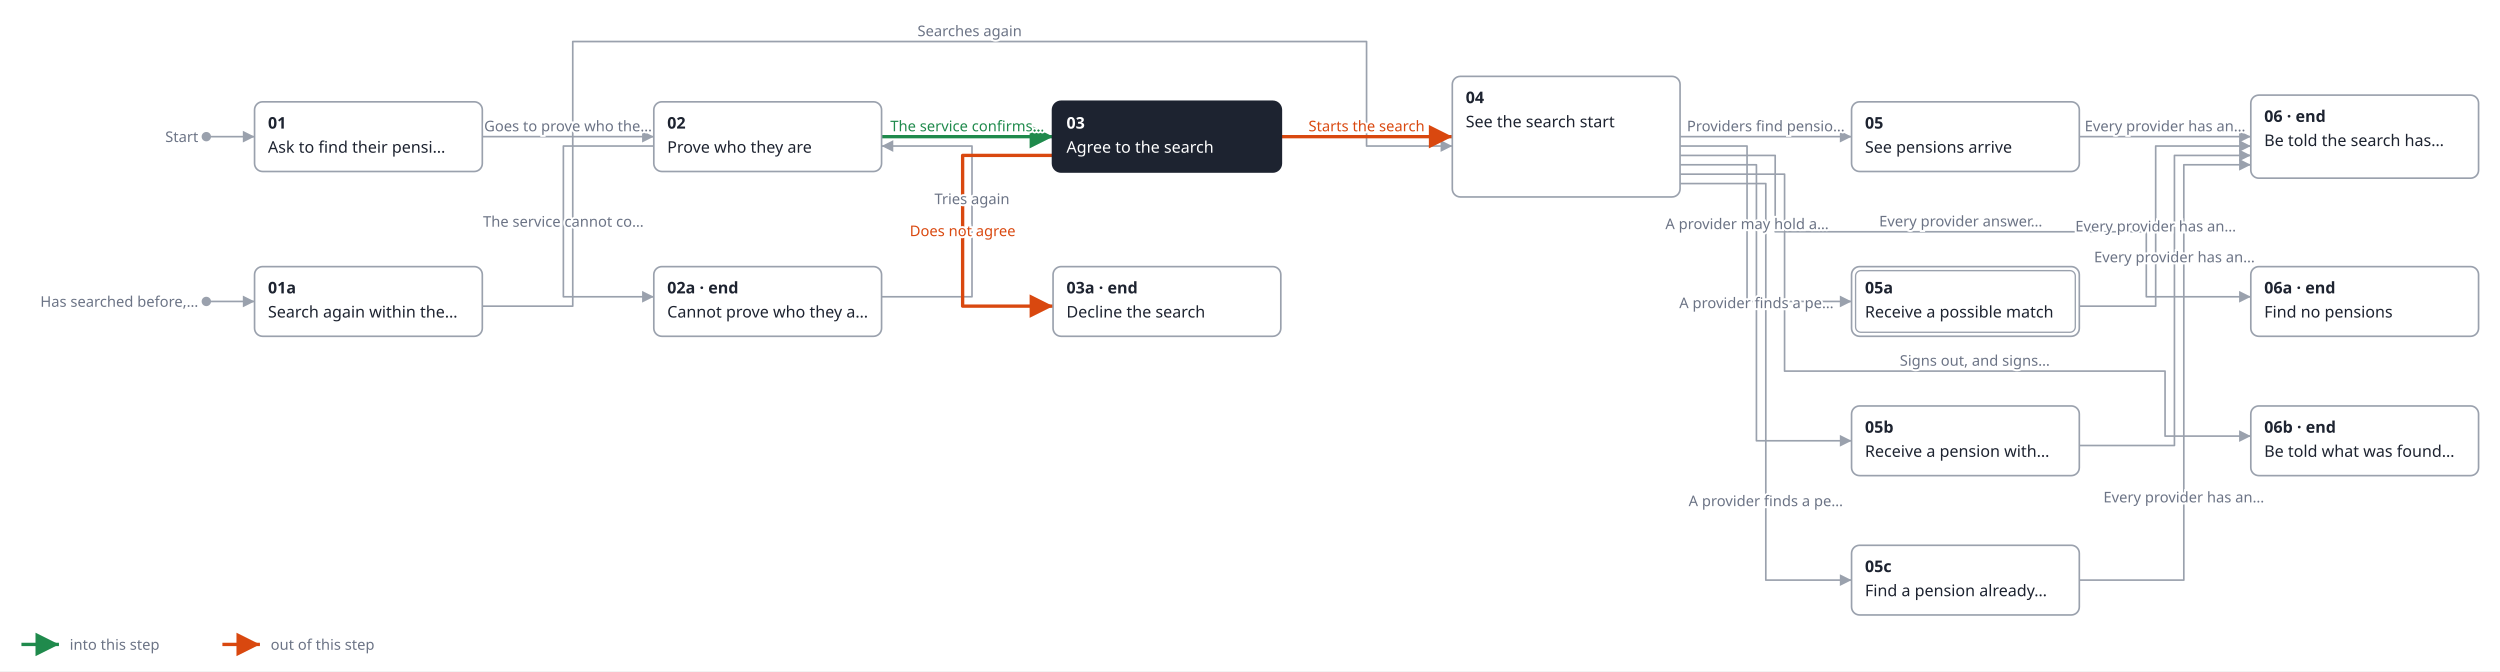
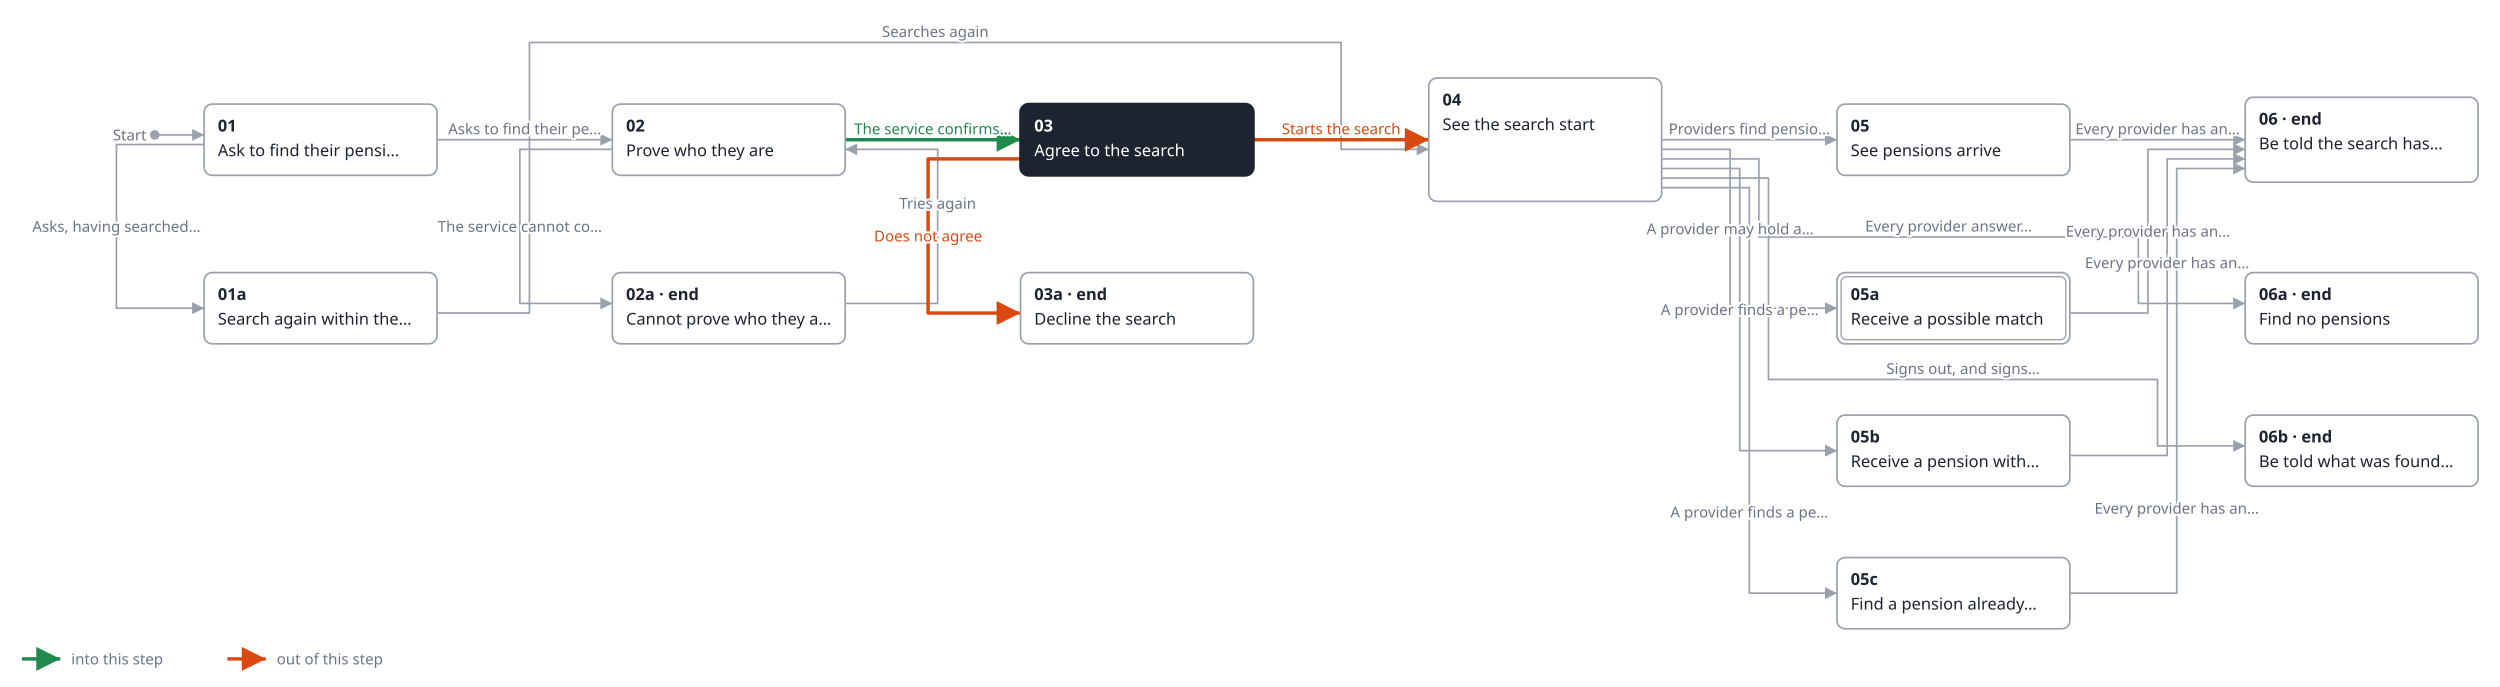
- <svg xmlns="http://www.w3.org/2000/svg" width="1866" height="501" viewBox="0 0 1866 501" font-family="sans-serif">
+ <svg xmlns="http://www.w3.org/2000/svg" width="1825" height="501" viewBox="0 0 1825 501" font-family="sans-serif">
  <defs>
    <marker id="arrow-in" viewBox="0 0 10 10" refX="10" refY="5" markerWidth="7" markerHeight="7" orient="auto-start-reverse">
      <path d="M0,0 L10,5 L0,10 z" fill="#1f8a4c" />
    </marker>
    <marker id="arrow-out" viewBox="0 0 10 10" refX="10" refY="5" markerWidth="7" markerHeight="7" orient="auto-start-reverse">
      <path d="M0,0 L10,5 L0,10 z" fill="#d9480f" />
    </marker>
    <marker id="arrow-line" viewBox="0 0 10 10" refX="10" refY="5" markerWidth="7" markerHeight="7" orient="auto-start-reverse">
      <path d="M0,0 L10,5 L0,10 z" fill="#9aa1ad" />
    </marker>
  </defs>
-   <rect width="1866" height="501" fill="#ffffff" />
-   <g transform="translate(62,5)">
+   <rect width="1825" height="501" fill="#ffffff" />
+   <g transform="translate(21,5)">
    <path d="M298,97 L426,97" fill="none" stroke="#9aa1ad" stroke-width="1.25" stroke-linejoin="round" marker-end="url(#arrow-line)" />
+     <path d="M128,100.5 L64,100.5 L64,220 L128,220" fill="none" stroke="#9aa1ad" stroke-width="1.25" stroke-linejoin="round" marker-end="url(#arrow-line)" />
    <path d="M298,223.5 L365.5,223.5 L365.5,26 L958,26 L958,104 L1022,104" fill="none" stroke="#9aa1ad" stroke-width="1.25" stroke-linejoin="round" marker-end="url(#arrow-line)" />
    <path d="M426,104 L358.5,104 L358.5,216.5 L426,216.5" fill="none" stroke="#9aa1ad" stroke-width="1.25" stroke-linejoin="round" marker-end="url(#arrow-line)" />
    <path d="M596,216.5 L663.5,216.5 L663.5,104 L596,104" fill="none" stroke="#9aa1ad" stroke-width="1.25" stroke-linejoin="round" marker-end="url(#arrow-line)" />
    <path d="M1192,97 L1320,97" fill="none" stroke="#9aa1ad" stroke-width="1.25" stroke-linejoin="round" marker-end="url(#arrow-line)" />
    <path d="M1192,104 L1242,104 L1242,220 L1320,220" fill="none" stroke="#9aa1ad" stroke-width="1.25" stroke-linejoin="round" marker-end="url(#arrow-line)" />
    <path d="M1192,118 L1249,118 L1249,324 L1320,324" fill="none" stroke="#9aa1ad" stroke-width="1.25" stroke-linejoin="round" marker-end="url(#arrow-line)" />
    <path d="M1192,132 L1256,132 L1256,428 L1320,428" fill="none" stroke="#9aa1ad" stroke-width="1.25" stroke-linejoin="round" marker-end="url(#arrow-line)" />
    <path d="M1192,111 L1263,111 L1263,168 L1540,168 L1540,216.5 L1618,216.5" fill="none" stroke="#9aa1ad" stroke-width="1.25" stroke-linejoin="round" marker-end="url(#arrow-line)" />
    <path d="M1192,125 L1270,125 L1270,272 L1554,272 L1554,320.5 L1618,320.5" fill="none" stroke="#9aa1ad" stroke-width="1.25" stroke-linejoin="round" marker-end="url(#arrow-line)" />
    <path d="M1490,97 L1618,97" fill="none" stroke="#9aa1ad" stroke-width="1.25" stroke-linejoin="round" marker-end="url(#arrow-line)" />
    <path d="M1490,223.5 L1547,223.5 L1547,104 L1618,104" fill="none" stroke="#9aa1ad" stroke-width="1.25" stroke-linejoin="round" marker-end="url(#arrow-line)" />
    <path d="M1490,327.5 L1561,327.5 L1561,111 L1618,111" fill="none" stroke="#9aa1ad" stroke-width="1.25" stroke-linejoin="round" marker-end="url(#arrow-line)" />
    <path d="M1490,428 L1568,428 L1568,118 L1618,118" fill="none" stroke="#9aa1ad" stroke-width="1.25" stroke-linejoin="round" marker-end="url(#arrow-line)" />
    <path d="M596,97 L724,97" fill="none" stroke="#1f8a4c" stroke-width="2.5" stroke-linejoin="round" marker-end="url(#arrow-in)" />
    <path d="M894,97 L1022,97" fill="none" stroke="#d9480f" stroke-width="2.5" stroke-linejoin="round" marker-end="url(#arrow-out)" />
    <path d="M724,111 L656.5,111 L656.5,223.5 L724,223.5" fill="none" stroke="#d9480f" stroke-width="2.5" stroke-linejoin="round" marker-end="url(#arrow-out)" />
-     <circle cx="92" cy="97" r="3.5" fill="#9aa1ad" />
-     <path d="M92,97 L128,97" fill="none" stroke="#9aa1ad" stroke-width="1.25" marker-end="url(#arrow-line)" />
-     <circle cx="92" cy="220" r="3.5" fill="#9aa1ad" />
-     <path d="M92,220 L128,220" fill="none" stroke="#9aa1ad" stroke-width="1.25" marker-end="url(#arrow-line)" />
+     <circle cx="92" cy="93.5" r="3.5" fill="#9aa1ad" />
+     <path d="M92,93.5 L128,93.5" fill="none" stroke="#9aa1ad" stroke-width="1.25" marker-end="url(#arrow-line)" />
    <rect x="128" y="71" width="170" height="52" rx="6" fill="#ffffff" stroke="#9aa1ad" stroke-width="1.25" />
    <text x="138" y="91" font-size="12" font-weight="bold" fill="#1d2330">01</text>
    <text x="138" y="109" font-size="12" fill="#1d2330">Ask to find their pensi…</text>
    <rect x="128" y="194" width="170" height="52" rx="6" fill="#ffffff" stroke="#9aa1ad" stroke-width="1.25" />
    <text x="138" y="214" font-size="12" font-weight="bold" fill="#1d2330">01a</text>
    <text x="138" y="232" font-size="12" fill="#1d2330">Search again within the…</text>
    <rect x="426" y="71" width="170" height="52" rx="6" fill="#ffffff" stroke="#9aa1ad" stroke-width="1.25" />
    <text x="436" y="91" font-size="12" font-weight="bold" fill="#1d2330">02</text>
    <text x="436" y="109" font-size="12" fill="#1d2330">Prove who they are</text>
    <rect x="426" y="194" width="170" height="52" rx="6" fill="#ffffff" stroke="#9aa1ad" stroke-width="1.25" />
    <text x="436" y="214" font-size="12" font-weight="bold" fill="#1d2330">02a · end</text>
    <text x="436" y="232" font-size="12" fill="#1d2330">Cannot prove who they a…</text>
    <rect x="724" y="71" width="170" height="52" rx="6" fill="#1d2330" stroke="#1d2330" stroke-width="2" />
    <text x="734" y="91" font-size="12" font-weight="bold" fill="#ffffff">03</text>
    <text x="734" y="109" font-size="12" fill="#ffffff">Agree to the search</text>
    <rect x="724" y="194" width="170" height="52" rx="6" fill="#ffffff" stroke="#9aa1ad" stroke-width="1.25" />
    <text x="734" y="214" font-size="12" font-weight="bold" fill="#1d2330">03a · end</text>
    <text x="734" y="232" font-size="12" fill="#1d2330">Decline the search</text>
    <rect x="1022" y="52" width="170" height="90" rx="6" fill="#ffffff" stroke="#9aa1ad" stroke-width="1.25" />
    <text x="1032" y="72" font-size="12" font-weight="bold" fill="#1d2330">04</text>
    <text x="1032" y="90" font-size="12" fill="#1d2330">See the search start</text>
    <rect x="1320" y="71" width="170" height="52" rx="6" fill="#ffffff" stroke="#9aa1ad" stroke-width="1.25" />
    <text x="1330" y="91" font-size="12" font-weight="bold" fill="#1d2330">05</text>
    <text x="1330" y="109" font-size="12" fill="#1d2330">See pensions arrive</text>
    <rect x="1320" y="194" width="170" height="52" rx="6" fill="#ffffff" stroke="#9aa1ad" stroke-width="1.25" />
    <rect x="1323" y="197" width="164" height="46" rx="4" fill="none" stroke="#9aa1ad" stroke-width="1" />
    <text x="1330" y="214" font-size="12" font-weight="bold" fill="#1d2330">05a</text>
    <text x="1330" y="232" font-size="12" fill="#1d2330">Receive a possible match</text>
    <rect x="1320" y="298" width="170" height="52" rx="6" fill="#ffffff" stroke="#9aa1ad" stroke-width="1.25" />
    <text x="1330" y="318" font-size="12" font-weight="bold" fill="#1d2330">05b</text>
    <text x="1330" y="336" font-size="12" fill="#1d2330">Receive a pension with…</text>
    <rect x="1320" y="402" width="170" height="52" rx="6" fill="#ffffff" stroke="#9aa1ad" stroke-width="1.25" />
    <text x="1330" y="422" font-size="12" font-weight="bold" fill="#1d2330">05c</text>
    <text x="1330" y="440" font-size="12" fill="#1d2330">Find a pension already…</text>
    <rect x="1618" y="66" width="170" height="62" rx="6" fill="#ffffff" stroke="#9aa1ad" stroke-width="1.25" />
    <text x="1628" y="86" font-size="12" font-weight="bold" fill="#1d2330">06 · end</text>
    <text x="1628" y="104" font-size="12" fill="#1d2330">Be told the search has…</text>
    <rect x="1618" y="194" width="170" height="52" rx="6" fill="#ffffff" stroke="#9aa1ad" stroke-width="1.25" />
    <text x="1628" y="214" font-size="12" font-weight="bold" fill="#1d2330">06a · end</text>
    <text x="1628" y="232" font-size="12" fill="#1d2330">Find no pensions</text>
    <rect x="1618" y="298" width="170" height="52" rx="6" fill="#ffffff" stroke="#9aa1ad" stroke-width="1.25" />
    <text x="1628" y="318" font-size="12" font-weight="bold" fill="#1d2330">06b · end</text>
    <text x="1628" y="336" font-size="12" fill="#1d2330">Be told what was found…</text>
-     <text x="362" y="93" font-size="11" text-anchor="middle" fill="#6b7385" stroke="#ffffff" stroke-width="3" paint-order="stroke">Goes to prove who the…</text>
+     <text x="362" y="93" font-size="11" text-anchor="middle" fill="#6b7385" stroke="#ffffff" stroke-width="3" paint-order="stroke">Asks to find their pe…</text>
+     <text x="64" y="164.25" font-size="11" text-anchor="middle" fill="#6b7385" stroke="#ffffff" stroke-width="3" paint-order="stroke">Asks, having searched…</text>
    <text x="661.75" y="22" font-size="11" text-anchor="middle" fill="#6b7385" stroke="#ffffff" stroke-width="3" paint-order="stroke">Searches again</text>
    <text x="358.5" y="164.25" font-size="11" text-anchor="middle" fill="#6b7385" stroke="#ffffff" stroke-width="3" paint-order="stroke">The service cannot co…</text>
    <text x="663.5" y="147.375" font-size="11" text-anchor="middle" fill="#6b7385" stroke="#ffffff" stroke-width="3" paint-order="stroke">Tries again</text>
    <text x="1256" y="93" font-size="11" text-anchor="middle" fill="#6b7385" stroke="#ffffff" stroke-width="3" paint-order="stroke">Providers find pensio…</text>
    <text x="1242" y="166" font-size="11" text-anchor="middle" fill="#6b7385" stroke="#ffffff" stroke-width="3" paint-order="stroke">A provider may hold a…</text>
    <text x="1249" y="225" font-size="11" text-anchor="middle" fill="#6b7385" stroke="#ffffff" stroke-width="3" paint-order="stroke">A provider finds a pe…</text>
    <text x="1256" y="372.8" font-size="11" text-anchor="middle" fill="#6b7385" stroke="#ffffff" stroke-width="3" paint-order="stroke">A provider finds a pe…</text>
    <text x="1401.5" y="164" font-size="11" text-anchor="middle" fill="#6b7385" stroke="#ffffff" stroke-width="3" paint-order="stroke">Every provider answer…</text>
    <text x="1412" y="268" font-size="11" text-anchor="middle" fill="#6b7385" stroke="#ffffff" stroke-width="3" paint-order="stroke">Signs out, and signs…</text>
    <text x="1554" y="93" font-size="11" text-anchor="middle" fill="#6b7385" stroke="#ffffff" stroke-width="3" paint-order="stroke">Every provider has an…</text>
    <text x="1547" y="167.75" font-size="11" text-anchor="middle" fill="#6b7385" stroke="#ffffff" stroke-width="3" paint-order="stroke">Every provider has an…</text>
    <text x="1561" y="190.775" font-size="11" text-anchor="middle" fill="#6b7385" stroke="#ffffff" stroke-width="3" paint-order="stroke">Every provider has an…</text>
    <text x="1568" y="370" font-size="11" text-anchor="middle" fill="#6b7385" stroke="#ffffff" stroke-width="3" paint-order="stroke">Every provider has an…</text>
    <text x="660" y="93" font-size="11" text-anchor="middle" fill="#1f8a4c" stroke="#ffffff" stroke-width="3" paint-order="stroke">The service confirms…</text>
    <text x="958" y="93" font-size="11" text-anchor="middle" fill="#d9480f" stroke="#ffffff" stroke-width="3" paint-order="stroke">Starts the search</text>
    <text x="656.5" y="171.25" font-size="11" text-anchor="middle" fill="#d9480f" stroke="#ffffff" stroke-width="3" paint-order="stroke">Does not agree</text>
-     <text x="86" y="101" font-size="11" text-anchor="end" fill="#6b7385" stroke="#ffffff" stroke-width="3" paint-order="stroke">Start</text>
-     <text x="86" y="224" font-size="11" text-anchor="end" fill="#6b7385" stroke="#ffffff" stroke-width="3" paint-order="stroke">Has searched before,…</text>
+     <text x="86" y="97.5" font-size="11" text-anchor="end" fill="#6b7385" stroke="#ffffff" stroke-width="3" paint-order="stroke">Start</text>
  </g>
  <path d="M16,481 L44,481" stroke="#1f8a4c" stroke-width="2.5" marker-end="url(#arrow-in)" />
  <text x="52" y="485" font-size="11" fill="#6b7385">into this step</text>
  <path d="M166,481 L194,481" stroke="#d9480f" stroke-width="2.5" marker-end="url(#arrow-out)" />
  <text x="202" y="485" font-size="11" fill="#6b7385">out of this step</text>
</svg>
